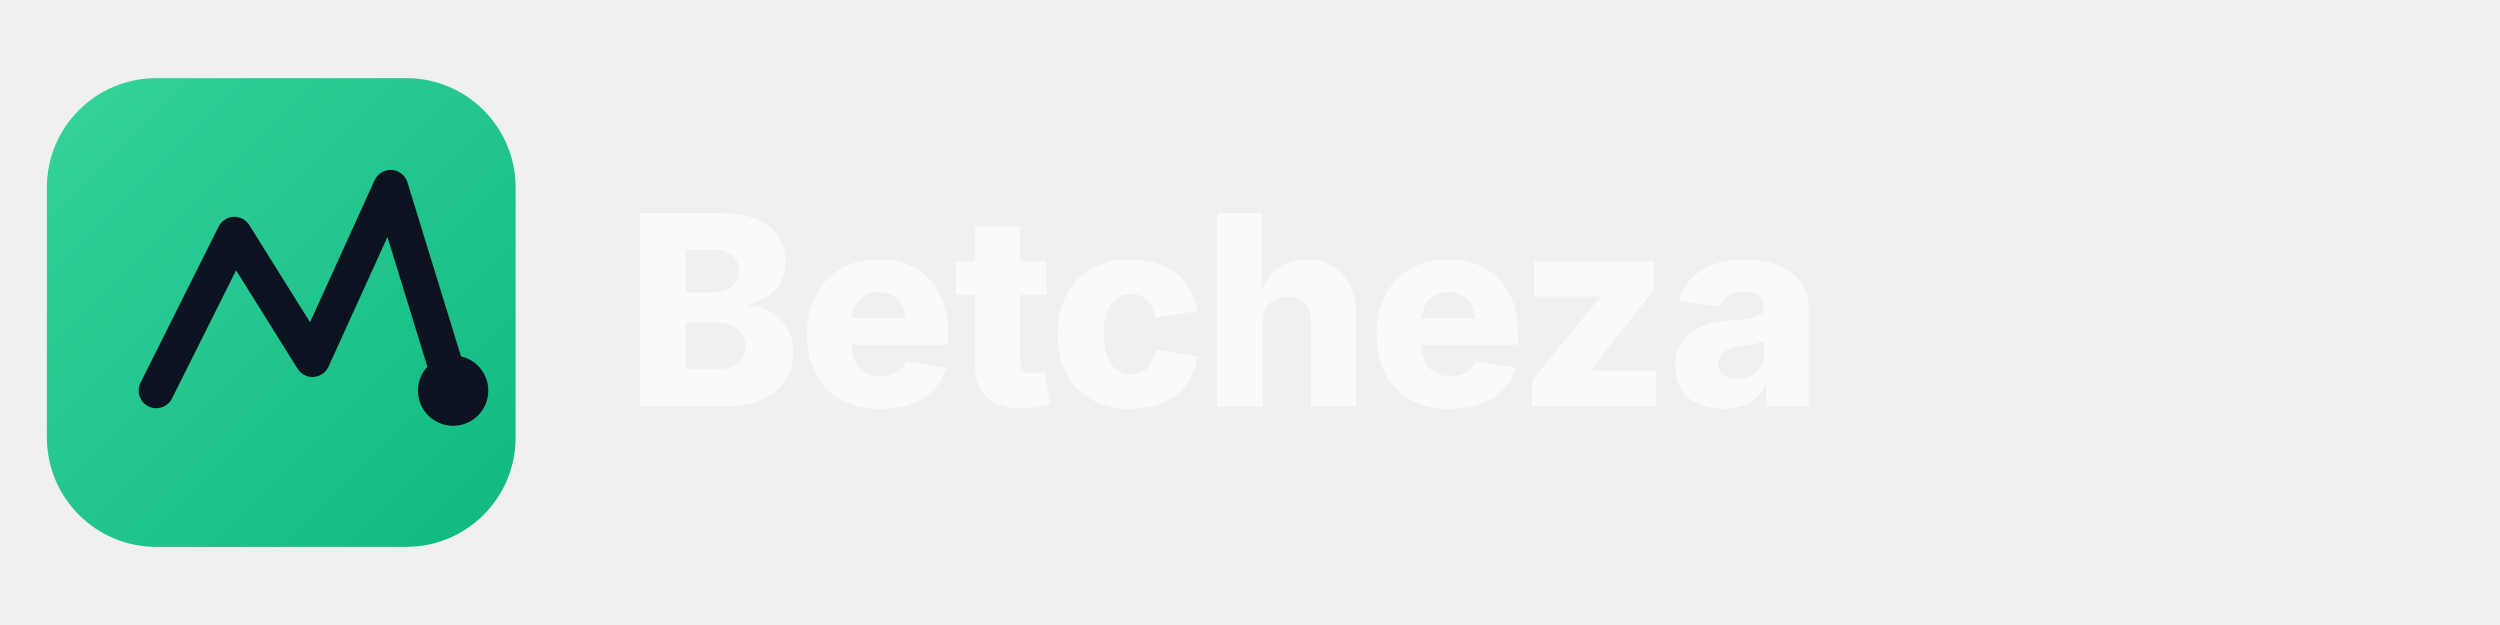
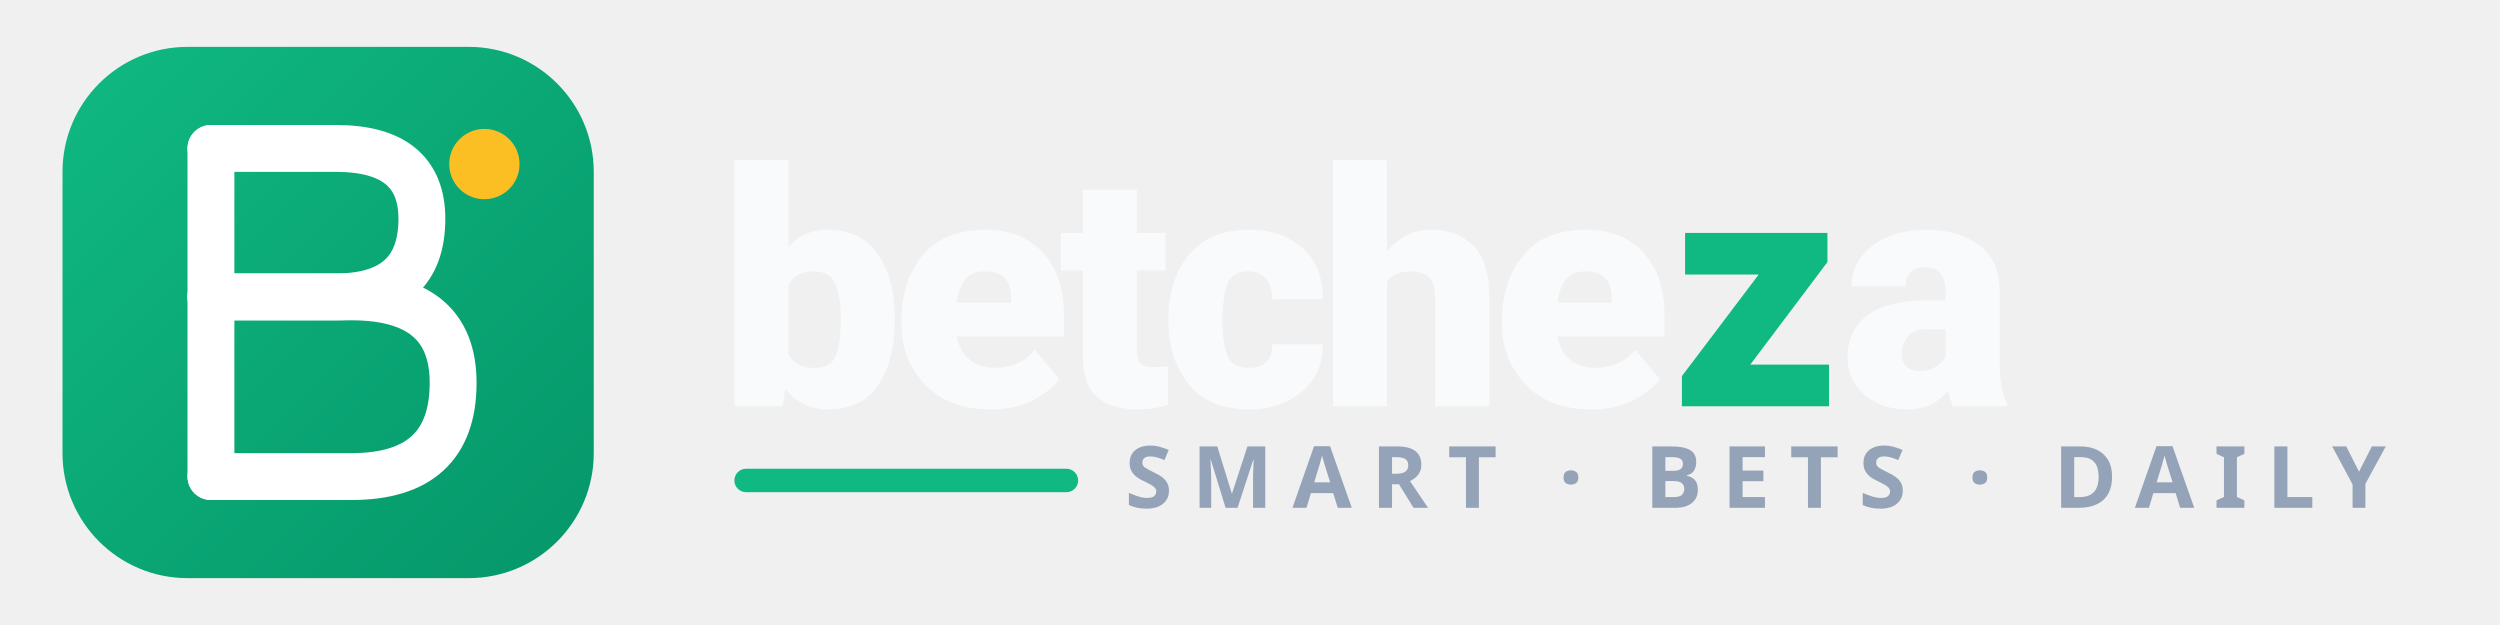
- <svg xmlns="http://www.w3.org/2000/svg" viewBox="0 0 320 80" role="img" aria-label="Betcheza">
+ <svg xmlns="http://www.w3.org/2000/svg" viewBox="0 0 320 80" fill="none">
  <defs>
-     <linearGradient id="bz-mark-dark" x1="0%" y1="0%" x2="100%" y2="100%">
-       <stop offset="0%" stop-color="#34D399" />
-       <stop offset="100%" stop-color="#10B981" />
+     <linearGradient id="bz-mark-bg-d" x1="0" y1="0" x2="68" y2="68" gradientUnits="userSpaceOnUse">
+       <stop offset="0%" stop-color="#10B981" />
+       <stop offset="100%" stop-color="#059669" />
    </linearGradient>
  </defs>
-   <g>
-     <rect x="6" y="10" width="60" height="60" rx="14" fill="url(#bz-mark-dark)" />
-     <path d="M20 50 L30 30 L40 46 L50 24 L58 50" fill="none" stroke="#0B1220" stroke-width="4.5" stroke-linecap="round" stroke-linejoin="round" />
-     <circle cx="58" cy="50" r="4.5" fill="#0B1220" />
+   <g transform="translate(8 6)">
+     <rect x="0" y="0" width="68" height="68" rx="16" fill="url(#bz-mark-bg-d)" />
+     <g stroke="#FFFFFF" stroke-width="6" stroke-linecap="round" stroke-linejoin="round" fill="none">
+       <path d="M 19 13 L 19 55" />
+       <path d="M 19 13 L 35 13 Q 46 13 46 22 Q 46 32 35 32 L 19 32" />
+       <path d="M 19 32 L 37 32 Q 50 32 50 43 Q 50 55 37 55 L 19 55" />
+     </g>
+     <circle cx="54" cy="15" r="4.5" fill="#FBBF24" />
  </g>
-   <g font-family="Inter, system-ui, -apple-system, Segoe UI, Roboto, sans-serif" font-weight="800">
-     <text x="80" y="52" font-size="34" fill="#F8FAFC" letter-spacing="-0.5">Betcheza</text>
+   <g transform="translate(92 0)" fill="#F8FAFC">
+     <text x="0" y="52" font-family="ui-sans-serif, system-ui, -apple-system, 'Segoe UI', Roboto, 'Helvetica Neue', Arial" font-weight="900" font-size="42" letter-spacing="-1.5">betche<tspan fill="#10B981">z</tspan>a</text>
+     <rect x="2" y="60" width="44" height="3" rx="1.5" fill="#10B981" />
+     <text x="52" y="65" font-family="ui-sans-serif, system-ui" font-weight="600" font-size="11" letter-spacing="2.5" fill="#94A3B8">SMART · BETS · DAILY</text>
  </g>
</svg>
